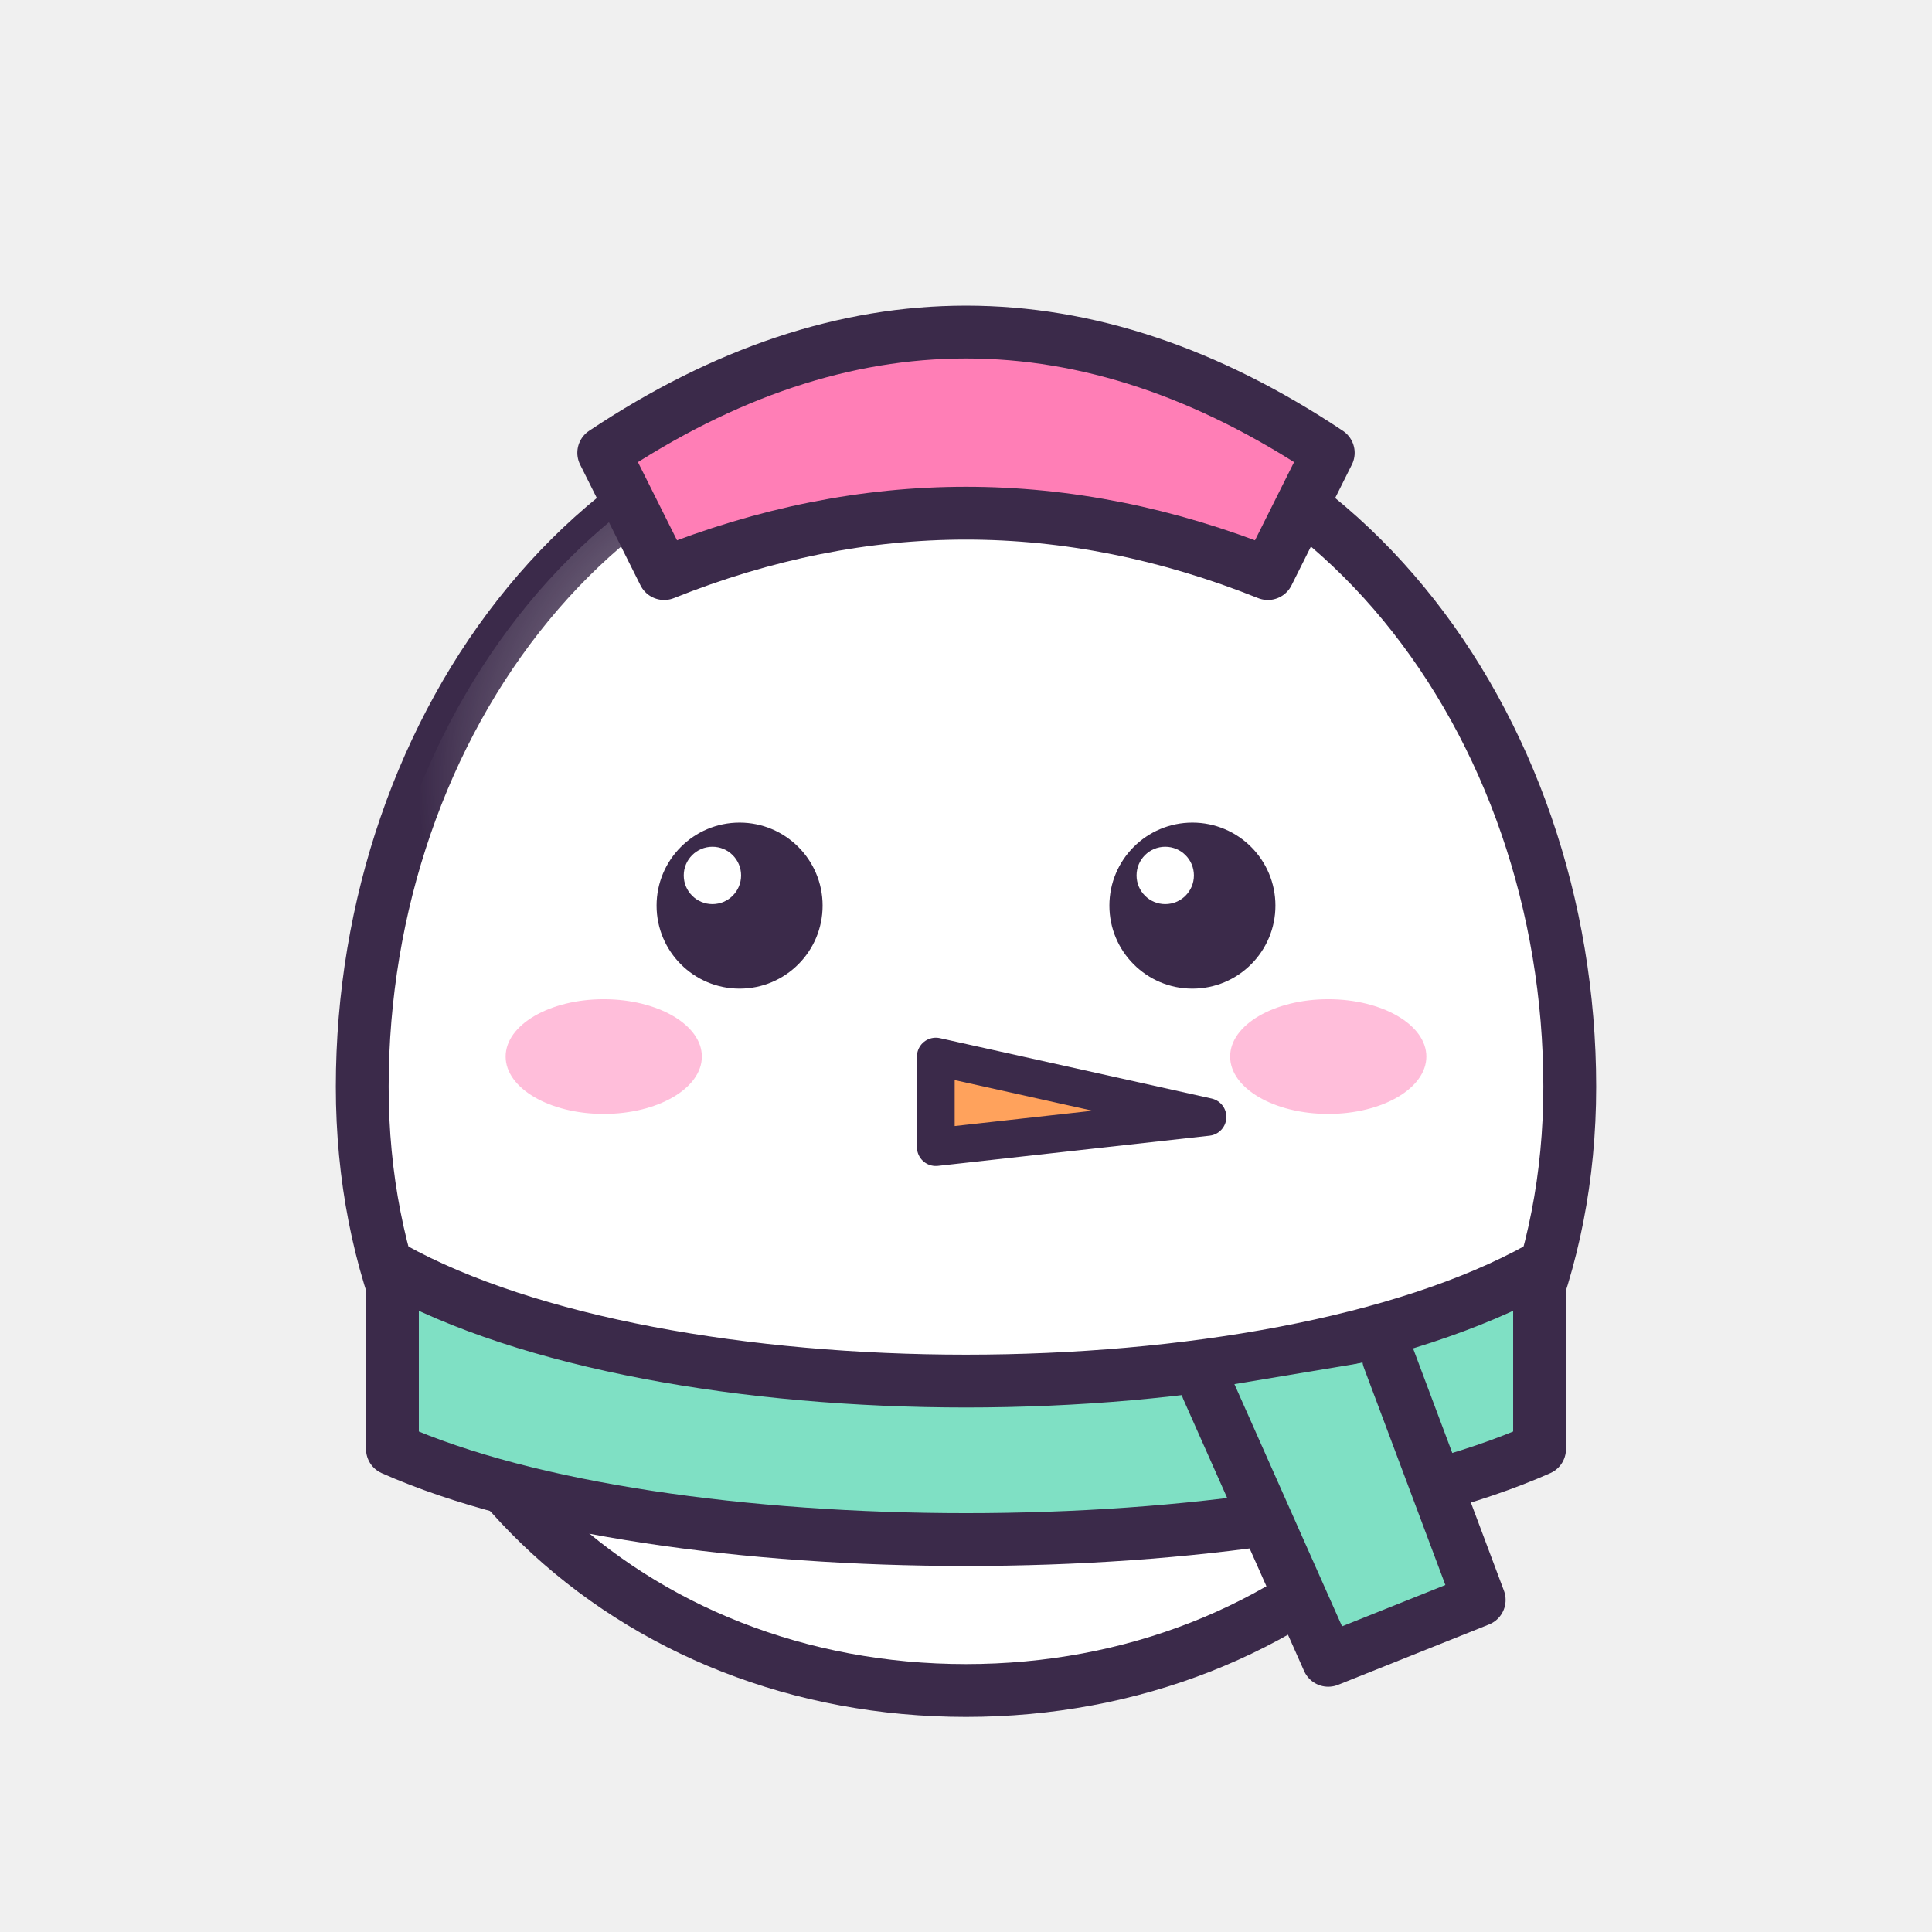
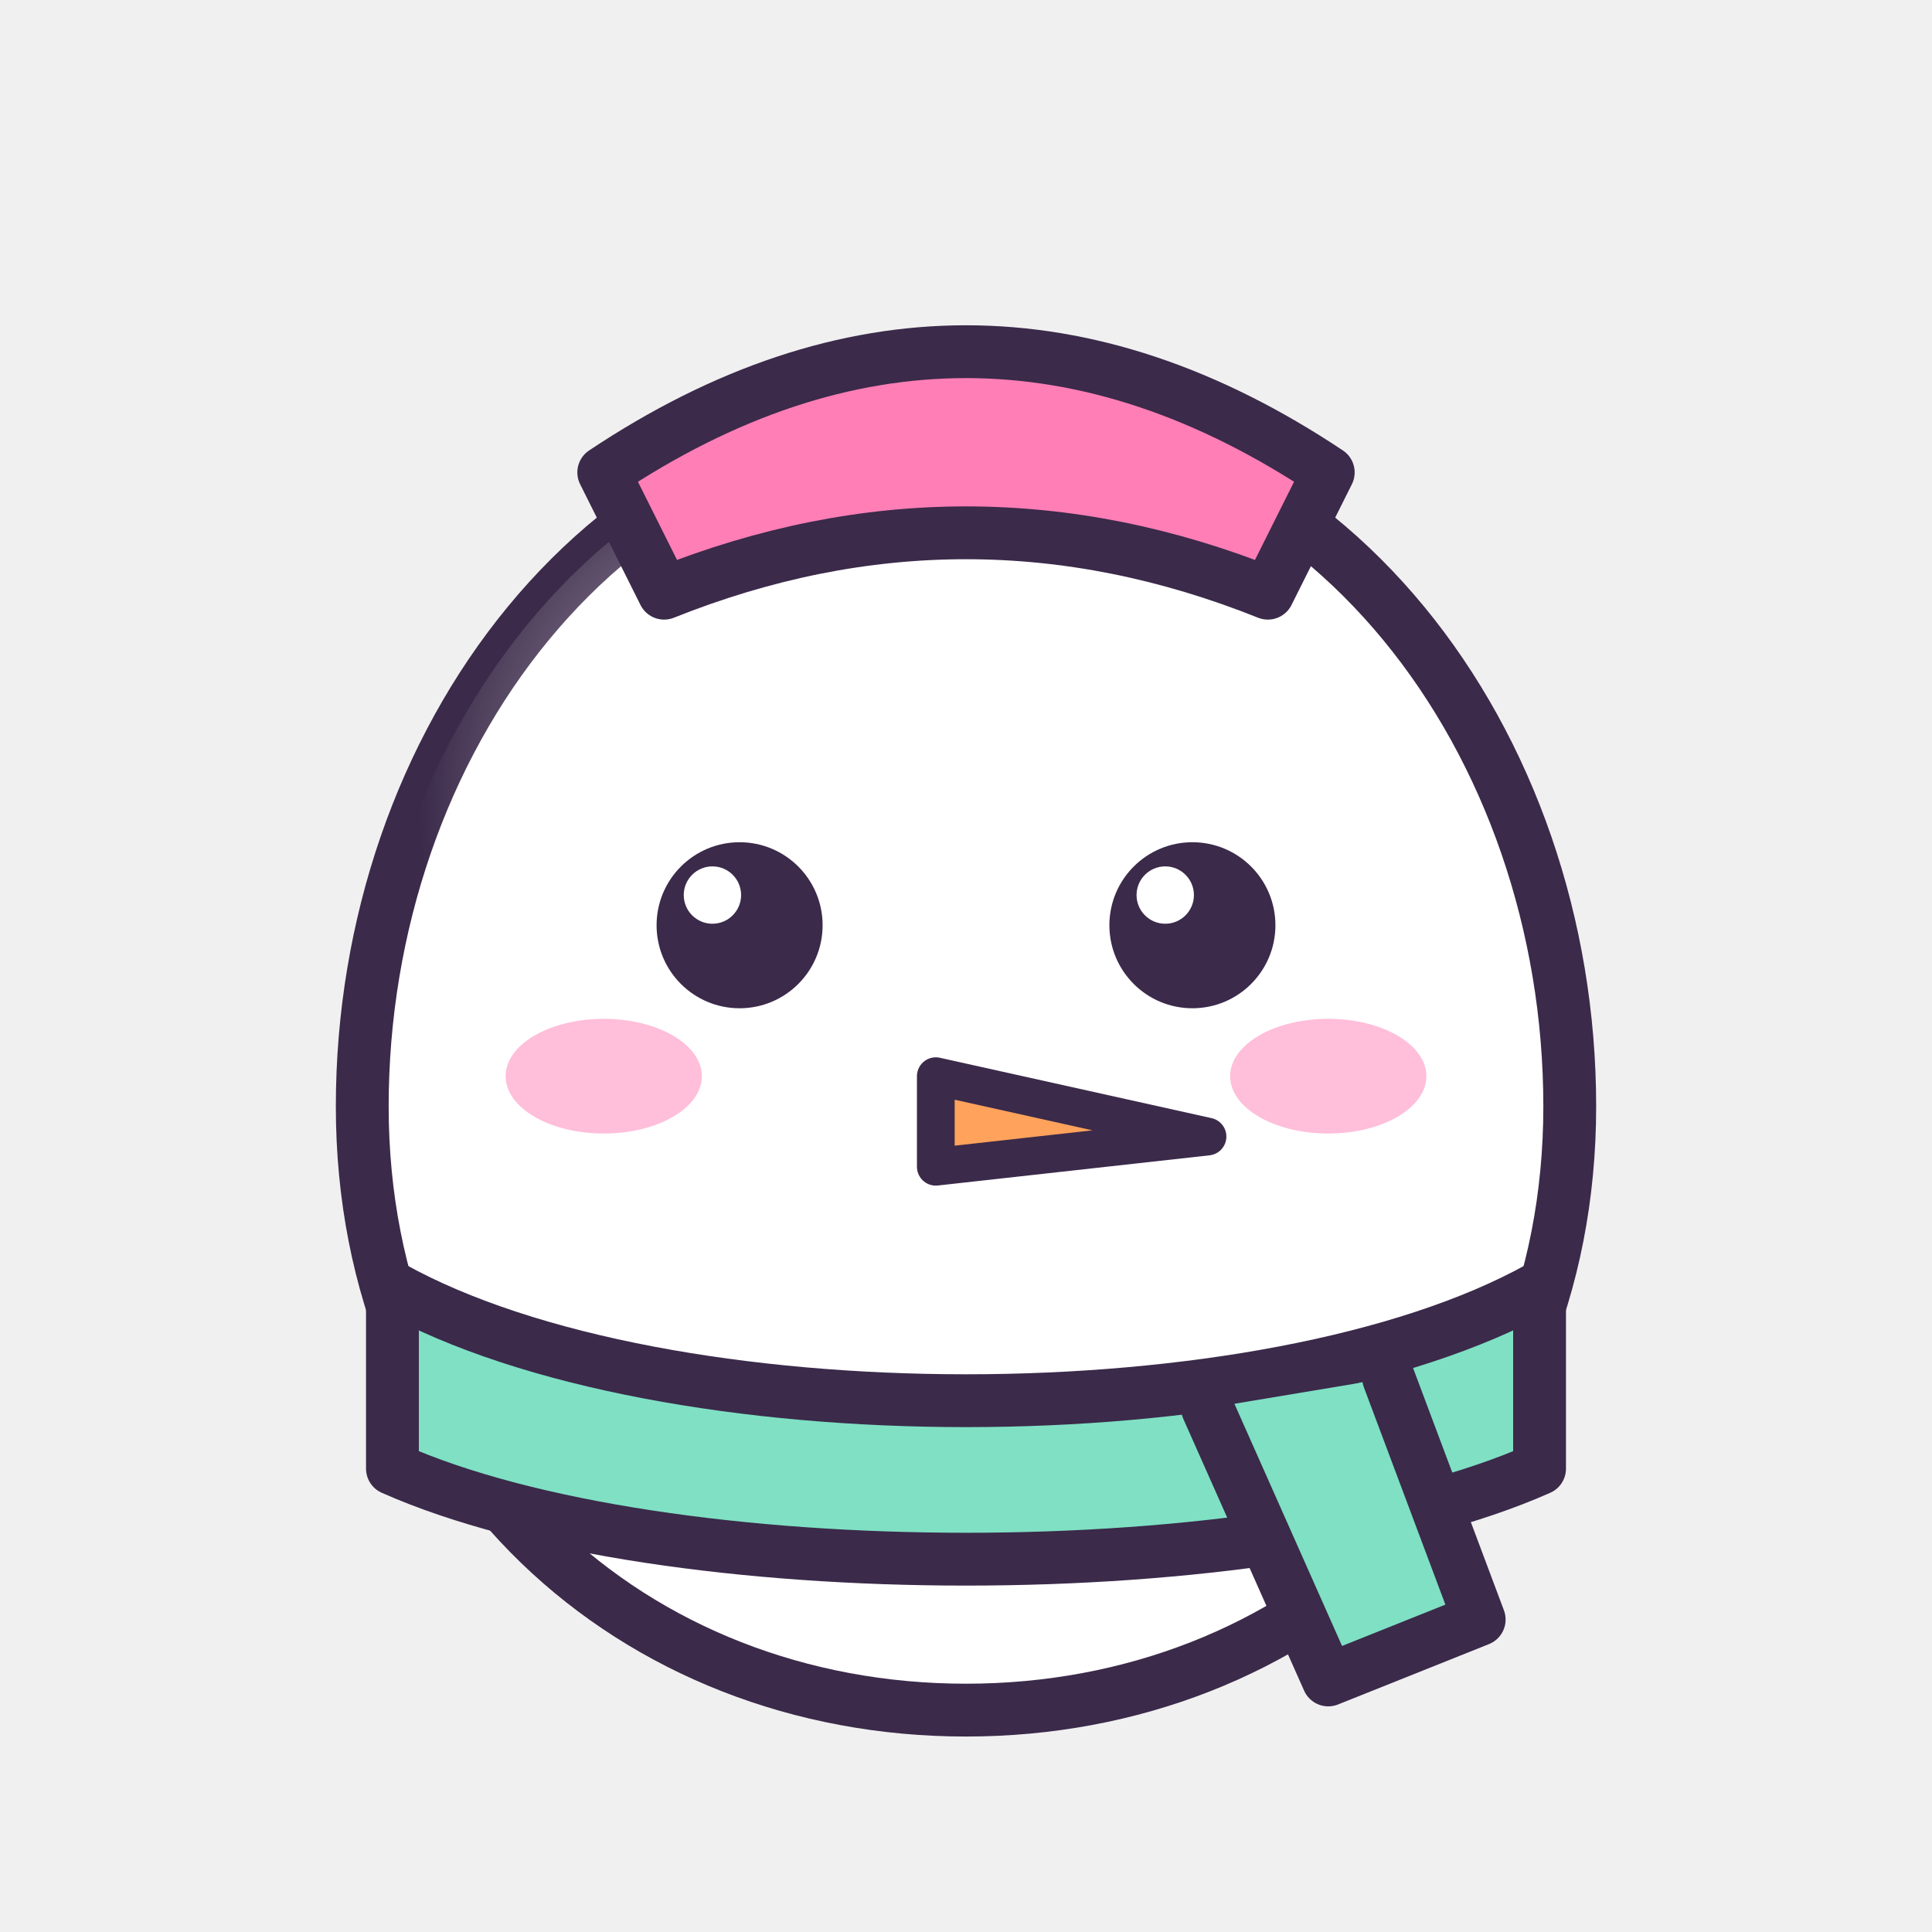
<svg xmlns="http://www.w3.org/2000/svg" viewBox="-4 -4 128 128" role="img" aria-label="snowbo">
  <defs>
-     <radialGradient id="gsnowbo60" cx=".35" cy=".3" r=".8">
+     <radialGradient id="gsnowbo192" cx=".35" cy=".3" r=".8">
      <stop offset="0" stop-color="#fff" stop-opacity=".75" />
      <stop offset=".38" stop-color="#FFFFFF" stop-opacity="0" />
    </radialGradient>
-     <linearGradient id="hsnowbo60" x1="0" y1="0" x2="1" y2="1">
+     <linearGradient id="hsnowbo192" x1="0" y1="0" x2="1" y2="1">
      <stop offset="0" stop-color="#FF9CC8" />
      <stop offset=".25" stop-color="#FFD86B" />
      <stop offset=".5" stop-color="#7FE0C4" />
      <stop offset=".75" stop-color="#7CC8FF" />
      <stop offset="1" stop-color="#B48CFF" />
    </linearGradient>
-     <linearGradient id="ausnowbo60" x1="0" y1="0" x2="0" y2="1">
+     <linearGradient id="ausnowbo192" x1="0" y1="0" x2="0" y2="1">
      <stop offset="0" stop-color="#FFE9A0" />
      <stop offset=".55" stop-color="#F5C542" />
      <stop offset="1" stop-color="#D99A1E" />
    </linearGradient>
  </defs>
-   <path d="M60 22 C84 22 100 44 100 68 C100 92 82 108 60 108 C38 108 20 92 20 68 C20 44 36 22 60 22 Z" fill="#fff" stroke="#3B2A4A" stroke-width="3.5" stroke-linejoin="round" stroke-linecap="round" />
-   <path d="M60 22 C84 22 100 44 100 68 C100 92 82 108 60 108 C38 108 20 92 20 68 C20 44 36 22 60 22 Z" fill="url(#gsnowbo60)" />
-   <path d="M22 80 C40 90 80 90 98 80 L98 92 C80 100 40 100 22 92 Z" fill="#7FE0C4" stroke="#3B2A4A" stroke-width="3.5" stroke-linejoin="round" stroke-linecap="round" />
-   <path d="M76 88 l8 18 10 -4 -6 -16" fill="#7FE0C4" stroke="#3B2A4A" stroke-width="3.5" stroke-linejoin="round" stroke-linecap="round" />
-   <path d="M58 66 L76 70 L58 72 Z" fill="#FFA25C" stroke="#3B2A4A" stroke-width="2.5" stroke-linejoin="round" stroke-linecap="round" />
-   <path d="M36 26 q24 -16 48 0 l-4 8 q-20 -8 -40 0 Z" fill="#FF7EB6" stroke="#3B2A4A" stroke-width="3.5" stroke-linejoin="round" stroke-linecap="round" />
-   <circle cx="45" cy="56" r="5.5" fill="#3B2A4A" />
-   <circle cx="75" cy="56" r="5.5" fill="#3B2A4A" />
-   <circle cx="43.2" cy="54" r="1.9" fill="#fff" />
-   <circle cx="73.2" cy="54" r="1.9" fill="#fff" />
-   <ellipse cx="36" cy="66" rx="6.5" ry="3.8" fill="#FF7EB6" opacity=".5" />
-   <ellipse cx="84" cy="66" rx="6.5" ry="3.8" fill="#FF7EB6" opacity=".5" />
+   <g transform="translate(0 1.3)">
+     <path d="M60 22 C84 22 100 44 100 68 C100 92 82 108 60 108 C38 108 20 92 20 68 C20 44 36 22 60 22 Z" fill="#fff" stroke="#3B2A4A" stroke-width="3.5" stroke-linejoin="round" stroke-linecap="round" />
+     <path d="M60 22 C84 22 100 44 100 68 C100 92 82 108 60 108 C38 108 20 92 20 68 C20 44 36 22 60 22 Z" fill="url(#gsnowbo192)" />
+     <path d="M22 80 C40 90 80 90 98 80 L98 92 C80 100 40 100 22 92 Z" fill="#7FE0C4" stroke="#3B2A4A" stroke-width="3.5" stroke-linejoin="round" stroke-linecap="round" />
+     <path d="M76 88 l8 18 10 -4 -6 -16" fill="#7FE0C4" stroke="#3B2A4A" stroke-width="3.5" stroke-linejoin="round" stroke-linecap="round" />
+     <path d="M58 66 L76 70 L58 72 Z" fill="#FFA25C" stroke="#3B2A4A" stroke-width="2.5" stroke-linejoin="round" stroke-linecap="round" />
+     <path d="M36 26 q24 -16 48 0 l-4 8 q-20 -8 -40 0 Z" fill="#FF7EB6" stroke="#3B2A4A" stroke-width="3.5" stroke-linejoin="round" stroke-linecap="round" />
+     <circle cx="45" cy="56" r="5.5" fill="#3B2A4A" />
+     <circle cx="75" cy="56" r="5.5" fill="#3B2A4A" />
+     <circle cx="43.2" cy="54" r="1.9" fill="#fff" />
+     <circle cx="73.2" cy="54" r="1.9" fill="#fff" />
+     <ellipse cx="36" cy="66" rx="6.5" ry="3.8" fill="#FF7EB6" opacity=".5" />
+     <ellipse cx="84" cy="66" rx="6.5" ry="3.8" fill="#FF7EB6" opacity=".5" />
+   </g>
</svg>
